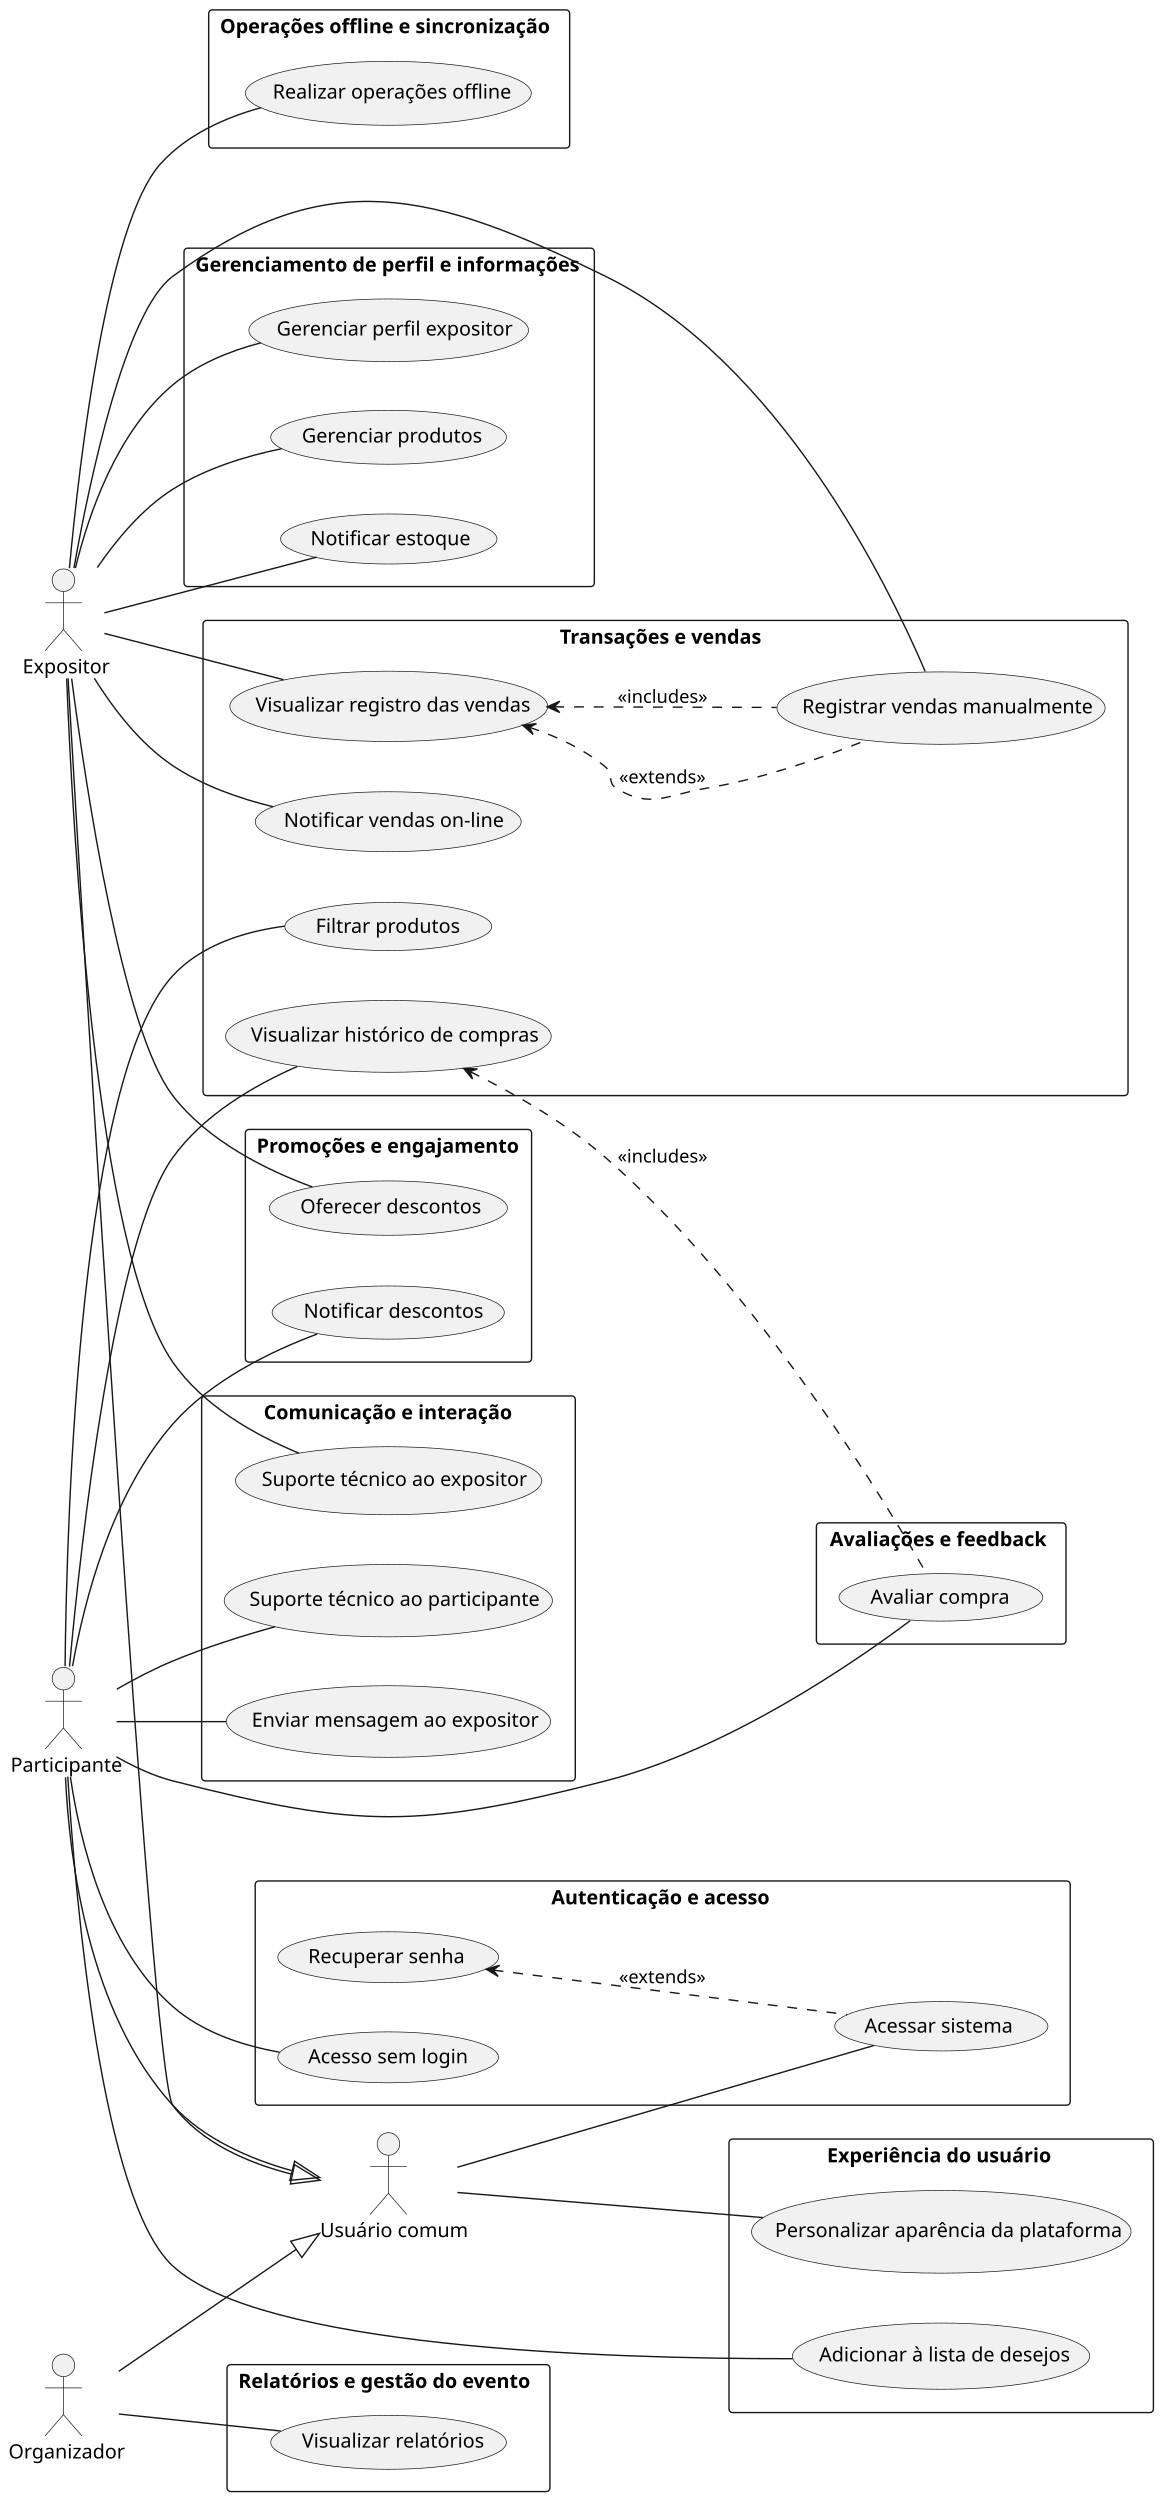
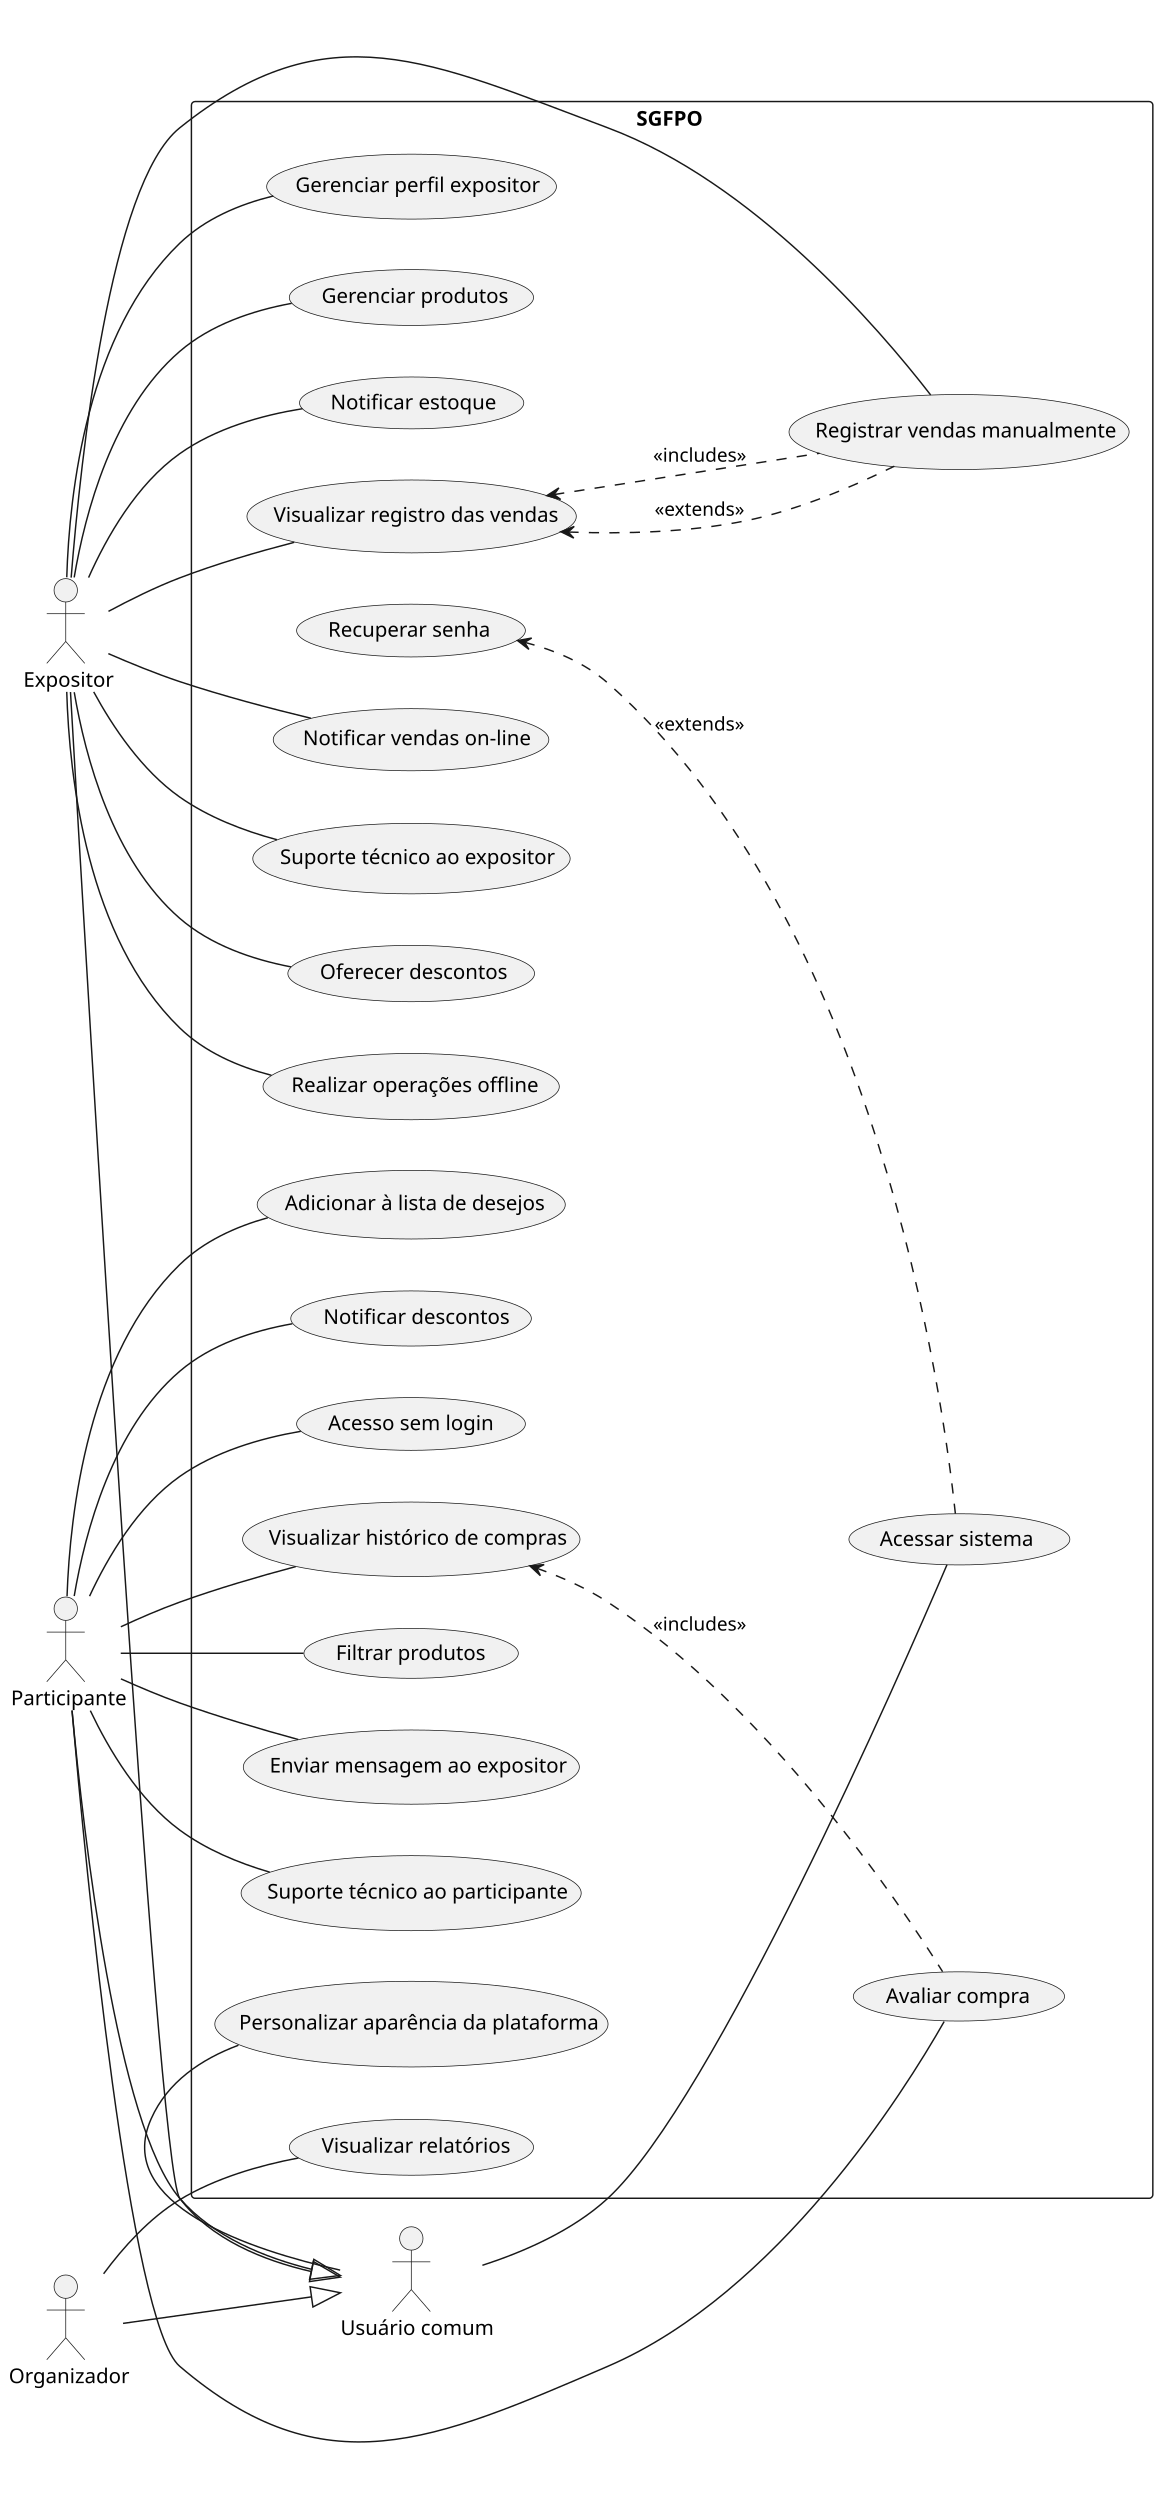
- <svg xmlns="http://www.w3.org/2000/svg" contentStyleType="text/css" height="1773px" preserveAspectRatio="none" style="width:824px;height:1773px;background:#FFFFFF;" version="1.1" viewBox="0 0 824 1773" width="824px" zoomAndPan="magnify">
+ <svg xmlns="http://www.w3.org/2000/svg" contentStyleType="text/css" height="1711px" preserveAspectRatio="none" style="width:795px;height:1711px;background:#FFFFFF;" version="1.1" viewBox="0 0 795 1711" width="795px" zoomAndPan="magnify">
  <defs />
  <g>
-     <g id="cluster_Autenticação e acesso">
-       <rect fill="none" height="159" rx="2.5" ry="2.5" style="stroke:#181818;stroke-width:1.0;" width="578" x="181" y="1334" />
-       <text fill="#000000" font-family="sans-serif" font-size="14" font-weight="bold" lengthAdjust="spacing" textLength="158" x="391" y="1350.533">Autenticação e acesso</text>
-     </g>
-     <g id="cluster_Gerenciamento de perfil e informações">
-       <rect fill="none" height="240" rx="2.5" ry="2.5" style="stroke:#181818;stroke-width:1.0;" width="291" x="130.5" y="176" />
-       <text fill="#000000" font-family="sans-serif" font-size="14" font-weight="bold" lengthAdjust="spacing" textLength="275" x="138.5" y="192.533">Gerenciamento de perfil e informações</text>
-     </g>
-     <g id="cluster_Transações e vendas">
-       <rect fill="none" height="337" rx="2.5" ry="2.5" style="stroke:#181818;stroke-width:1.0;" width="656" x="144" y="440" />
-       <text fill="#000000" font-family="sans-serif" font-size="14" font-weight="bold" lengthAdjust="spacing" textLength="150" x="397" y="456.533">Transações e vendas</text>
-     </g>
-     <g id="cluster_Comunicação e interação">
-       <rect fill="none" height="273" rx="2.5" ry="2.5" style="stroke:#181818;stroke-width:1.0;" width="265" x="143" y="990" />
-       <text fill="#000000" font-family="sans-serif" font-size="14" font-weight="bold" lengthAdjust="spacing" textLength="177" x="187" y="1006.533">Comunicação e interação</text>
-     </g>
-     <g id="cluster_Experiência do usuário">
-       <rect fill="none" height="194" rx="2.5" ry="2.5" style="stroke:#181818;stroke-width:1.0;" width="301" x="517" y="1517" />
-       <text fill="#000000" font-family="sans-serif" font-size="14" font-weight="bold" lengthAdjust="spacing" textLength="162" x="586.5" y="1533.533">Experiência do usuário</text>
-     </g>
-     <g id="cluster_Avaliações e feedback">
-       <rect fill="none" height="86" rx="2.5" ry="2.5" style="stroke:#181818;stroke-width:1.0;" width="177" x="579" y="1080" />
-       <text fill="#000000" font-family="sans-serif" font-size="14" font-weight="bold" lengthAdjust="spacing" textLength="158" x="588.5" y="1096.533">Avaliações e feedback</text>
-     </g>
-     <g id="cluster_Promoções e engajamento">
-       <rect fill="none" height="165" rx="2.5" ry="2.5" style="stroke:#181818;stroke-width:1.0;" width="203" x="174" y="801" />
-       <text fill="#000000" font-family="sans-serif" font-size="14" font-weight="bold" lengthAdjust="spacing" textLength="187" x="182" y="817.533">Promoções e engajamento</text>
-     </g>
-     <g id="cluster_Operações offline e sincronização">
-       <rect fill="none" height="98" rx="2.5" ry="2.5" style="stroke:#181818;stroke-width:1.0;" width="256" x="148" y="7" />
-       <text fill="#000000" font-family="sans-serif" font-size="14" font-weight="bold" lengthAdjust="spacing" textLength="240" x="156" y="23.533">Operações offline e sincronização</text>
-     </g>
-     <g id="cluster_Relatórios e gestão do evento">
-       <rect fill="none" height="90" rx="2.5" ry="2.5" style="stroke:#181818;stroke-width:1.0;" width="229" x="161" y="1677" />
-       <text fill="#000000" font-family="sans-serif" font-size="14" font-weight="bold" lengthAdjust="spacing" textLength="213" x="169" y="1693.533">Relatórios e gestão do evento</text>
+     <g id="cluster_SGFPO">
+       <rect fill="none" height="1435" rx="2.5" ry="2.5" style="stroke:#181818;stroke-width:1.0;" width="658" x="131" y="69.5" />
+       <text fill="#000000" font-family="sans-serif" font-size="14" font-weight="bold" lengthAdjust="spacing" textLength="49" x="435.5" y="86.033">SGFPO</text>
    </g>
    <g id="elem_Acessar sistema">
-       <ellipse cx="667.6" cy="1437.02" fill="#F1F1F1" rx="75.6" ry="17.52" style="stroke:#181818;stroke-width:0.5;" />
-       <text fill="#000000" font-family="sans-serif" font-size="14" lengthAdjust="spacing" textLength="103" x="613.1" y="1441.537">Acessar sistema</text>
+       <ellipse cx="656.6" cy="1053.52" fill="#F1F1F1" rx="75.6" ry="17.52" style="stroke:#181818;stroke-width:0.5;" />
+       <text fill="#000000" font-family="sans-serif" font-size="14" lengthAdjust="spacing" textLength="103" x="602.1" y="1058.037">Acessar sistema</text>
    </g>
    <g id="elem_Recuperar senha">
-       <ellipse cx="275.288" cy="1388.057" fill="#F1F1F1" rx="78.288" ry="18.058" style="stroke:#181818;stroke-width:0.5;" />
-       <text fill="#000000" font-family="sans-serif" font-size="14" lengthAdjust="spacing" textLength="110" x="218.515" y="1392.277">Recuperar senha</text>
+       <ellipse cx="281.288" cy="431.558" fill="#F1F1F1" rx="78.288" ry="18.058" style="stroke:#181818;stroke-width:0.5;" />
+       <text fill="#000000" font-family="sans-serif" font-size="14" lengthAdjust="spacing" textLength="110" x="224.515" y="435.777">Recuperar senha</text>
    </g>
    <g id="elem_Acesso sem login">
-       <ellipse cx="275.288" cy="1459.057" fill="#F1F1F1" rx="78.288" ry="18.058" style="stroke:#181818;stroke-width:0.5;" />
-       <text fill="#000000" font-family="sans-serif" font-size="14" lengthAdjust="spacing" textLength="110" x="218.515" y="1463.277">Acesso sem login</text>
+       <ellipse cx="281.288" cy="974.558" fill="#F1F1F1" rx="78.288" ry="18.058" style="stroke:#181818;stroke-width:0.5;" />
+       <text fill="#000000" font-family="sans-serif" font-size="14" lengthAdjust="spacing" textLength="110" x="224.515" y="978.777">Acesso sem login</text>
    </g>
    <g id="elem_Gerenciar perfil expositor">
-       <ellipse cx="275.668" cy="234.234" fill="#F1F1F1" rx="99.168" ry="22.234" style="stroke:#181818;stroke-width:0.5;" />
-       <text fill="#000000" font-family="sans-serif" font-size="14" lengthAdjust="spacing" textLength="159" x="196.168" y="237.962">Gerenciar perfil expositor</text>
+       <ellipse cx="281.668" cy="127.734" fill="#F1F1F1" rx="99.168" ry="22.234" style="stroke:#181818;stroke-width:0.5;" />
+       <text fill="#000000" font-family="sans-serif" font-size="14" lengthAdjust="spacing" textLength="159" x="202.168" y="131.462">Gerenciar perfil expositor</text>
    </g>
    <g id="elem_Gerenciar produtos">
-       <ellipse cx="275.587" cy="310.118" fill="#F1F1F1" rx="83.587" ry="19.117" style="stroke:#181818;stroke-width:0.5;" />
-       <text fill="#000000" font-family="sans-serif" font-size="14" lengthAdjust="spacing" textLength="123" x="214.087" y="313.846">Gerenciar produtos</text>
+       <ellipse cx="281.587" cy="203.618" fill="#F1F1F1" rx="83.587" ry="19.117" style="stroke:#181818;stroke-width:0.5;" />
+       <text fill="#000000" font-family="sans-serif" font-size="14" lengthAdjust="spacing" textLength="123" x="220.087" y="207.346">Gerenciar produtos</text>
    </g>
    <g id="elem_Notificar estoque">
-       <ellipse cx="275.736" cy="382.247" fill="#F1F1F1" rx="76.736" ry="17.747" style="stroke:#181818;stroke-width:0.5;" />
-       <text fill="#000000" font-family="sans-serif" font-size="14" lengthAdjust="spacing" textLength="106" x="220.201" y="386.656">Notificar estoque</text>
+       <ellipse cx="281.736" cy="275.747" fill="#F1F1F1" rx="76.736" ry="17.747" style="stroke:#181818;stroke-width:0.5;" />
+       <text fill="#000000" font-family="sans-serif" font-size="14" lengthAdjust="spacing" textLength="106" x="226.201" y="280.156">Notificar estoque</text>
    </g>
    <g id="elem_Visualizar registro das vendas">
-       <ellipse cx="275.719" cy="500.944" fill="#F1F1F1" rx="112.719" ry="24.944" style="stroke:#181818;stroke-width:0.5;" />
-       <text fill="#000000" font-family="sans-serif" font-size="14" lengthAdjust="spacing" textLength="189" x="181.219" y="504.672">Visualizar registro das vendas</text>
+       <ellipse cx="281.719" cy="353.444" fill="#F1F1F1" rx="112.719" ry="24.944" style="stroke:#181818;stroke-width:0.5;" />
+       <text fill="#000000" font-family="sans-serif" font-size="14" lengthAdjust="spacing" textLength="189" x="187.219" y="357.172">Visualizar registro das vendas</text>
    </g>
    <g id="elem_Registrar vendas manualmente">
-       <ellipse cx="667.394" cy="502.179" fill="#F1F1F1" rx="116.394" ry="25.679" style="stroke:#181818;stroke-width:0.5;" />
-       <text fill="#000000" font-family="sans-serif" font-size="14" lengthAdjust="spacing" textLength="197" x="568.894" y="505.907">Registrar vendas manualmente</text>
+       <ellipse cx="656.394" cy="295.679" fill="#F1F1F1" rx="116.394" ry="25.679" style="stroke:#181818;stroke-width:0.5;" />
+       <text fill="#000000" font-family="sans-serif" font-size="14" lengthAdjust="spacing" textLength="197" x="557.894" y="299.407">Registrar vendas manualmente</text>
    </g>
    <g id="elem_Notificar vendas on-line">
-       <ellipse cx="275.313" cy="582.763" fill="#F1F1F1" rx="94.313" ry="21.263" style="stroke:#181818;stroke-width:0.5;" />
-       <text fill="#000000" font-family="sans-serif" font-size="14" lengthAdjust="spacing" textLength="148" x="201.313" y="586.491">Notificar vendas on-line</text>
+       <ellipse cx="281.313" cy="506.263" fill="#F1F1F1" rx="94.313" ry="21.263" style="stroke:#181818;stroke-width:0.5;" />
+       <text fill="#000000" font-family="sans-serif" font-size="14" lengthAdjust="spacing" textLength="148" x="207.313" y="509.991">Notificar vendas on-line</text>
    </g>
    <g id="elem_Visualizar histórico de compras">
-       <ellipse cx="275.474" cy="734.995" fill="#F1F1F1" rx="115.474" ry="25.495" style="stroke:#181818;stroke-width:0.5;" />
-       <text fill="#000000" font-family="sans-serif" font-size="14" lengthAdjust="spacing" textLength="195" x="177.974" y="738.723">Visualizar histórico de compras</text>
+       <ellipse cx="281.474" cy="1053.495" fill="#F1F1F1" rx="115.474" ry="25.495" style="stroke:#181818;stroke-width:0.5;" />
+       <text fill="#000000" font-family="sans-serif" font-size="14" lengthAdjust="spacing" textLength="195" x="183.974" y="1057.223">Visualizar histórico de compras</text>
    </g>
    <g id="elem_Filtrar produtos">
-       <ellipse cx="275.376" cy="657.075" fill="#F1F1F1" rx="73.376" ry="17.075" style="stroke:#181818;stroke-width:0.5;" />
-       <text fill="#000000" font-family="sans-serif" font-size="14" lengthAdjust="spacing" textLength="97" x="223.876" y="661.592">Filtrar produtos</text>
+       <ellipse cx="281.376" cy="1131.575" fill="#F1F1F1" rx="73.376" ry="17.075" style="stroke:#181818;stroke-width:0.5;" />
+       <text fill="#000000" font-family="sans-serif" font-size="14" lengthAdjust="spacing" textLength="97" x="229.876" y="1136.092">Filtrar produtos</text>
    </g>
    <g id="elem_Enviar mensagem ao expositor">
-       <ellipse cx="275.514" cy="1220.903" fill="#F1F1F1" rx="115.014" ry="25.403" style="stroke:#181818;stroke-width:0.5;" />
-       <text fill="#000000" font-family="sans-serif" font-size="14" lengthAdjust="spacing" textLength="194" x="178.514" y="1224.631">Enviar mensagem ao expositor</text>
+       <ellipse cx="281.514" cy="1209.403" fill="#F1F1F1" rx="115.014" ry="25.403" style="stroke:#181818;stroke-width:0.5;" />
+       <text fill="#000000" font-family="sans-serif" font-size="14" lengthAdjust="spacing" textLength="194" x="184.514" y="1213.131">Enviar mensagem ao expositor</text>
    </g>
    <g id="elem_Suporte técnico ao participante">
-       <ellipse cx="275.394" cy="1135.179" fill="#F1F1F1" rx="116.394" ry="25.679" style="stroke:#181818;stroke-width:0.5;" />
-       <text fill="#000000" font-family="sans-serif" font-size="14" lengthAdjust="spacing" textLength="197" x="176.894" y="1138.907">Suporte técnico ao participante</text>
+       <ellipse cx="281.394" cy="1295.679" fill="#F1F1F1" rx="116.394" ry="25.679" style="stroke:#181818;stroke-width:0.5;" />
+       <text fill="#000000" font-family="sans-serif" font-size="14" lengthAdjust="spacing" textLength="197" x="182.894" y="1299.407">Suporte técnico ao participante</text>
    </g>
    <g id="elem_Suporte técnico ao expositor">
-       <ellipse cx="275.613" cy="1050.123" fill="#F1F1F1" rx="108.613" ry="24.123" style="stroke:#181818;stroke-width:0.5;" />
-       <text fill="#000000" font-family="sans-serif" font-size="14" lengthAdjust="spacing" textLength="180" x="185.613" y="1053.851">Suporte técnico ao expositor</text>
+       <ellipse cx="281.613" cy="587.623" fill="#F1F1F1" rx="108.613" ry="24.123" style="stroke:#181818;stroke-width:0.5;" />
+       <text fill="#000000" font-family="sans-serif" font-size="14" lengthAdjust="spacing" textLength="180" x="191.613" y="591.351">Suporte técnico ao expositor</text>
    </g>
    <g id="elem_Adicionar à lista de desejos">
-       <ellipse cx="667.442" cy="1670.988" fill="#F1F1F1" rx="105.442" ry="23.488" style="stroke:#181818;stroke-width:0.5;" />
-       <text fill="#000000" font-family="sans-serif" font-size="14" lengthAdjust="spacing" textLength="173" x="580.942" y="1674.717">Adicionar à lista de desejos</text>
+       <ellipse cx="281.442" cy="824.488" fill="#F1F1F1" rx="105.442" ry="23.488" style="stroke:#181818;stroke-width:0.5;" />
+       <text fill="#000000" font-family="sans-serif" font-size="14" lengthAdjust="spacing" textLength="173" x="194.942" y="828.217">Adicionar à lista de desejos</text>
    </g>
    <g id="elem_Personalizar aparência da plataforma">
-       <ellipse cx="667.583" cy="1582.817" fill="#F1F1F1" rx="134.583" ry="29.317" style="stroke:#181818;stroke-width:0.5;" />
-       <text fill="#000000" font-family="sans-serif" font-size="14" lengthAdjust="spacing" textLength="236" x="549.583" y="1586.545">Personalizar aparência da plataforma</text>
+       <ellipse cx="281.583" cy="1385.317" fill="#F1F1F1" rx="134.583" ry="29.317" style="stroke:#181818;stroke-width:0.5;" />
+       <text fill="#000000" font-family="sans-serif" font-size="14" lengthAdjust="spacing" textLength="236" x="163.583" y="1389.045">Personalizar aparência da plataforma</text>
    </g>
    <g id="elem_Avaliar compra">
-       <ellipse cx="667.286" cy="1132.857" fill="#F1F1F1" rx="72.286" ry="16.857" style="stroke:#181818;stroke-width:0.5;" />
-       <text fill="#000000" font-family="sans-serif" font-size="14" lengthAdjust="spacing" textLength="94" x="617.286" y="1137.374">Avaliar compra</text>
+       <ellipse cx="656.286" cy="1366.357" fill="#F1F1F1" rx="72.286" ry="16.857" style="stroke:#181818;stroke-width:0.5;" />
+       <text fill="#000000" font-family="sans-serif" font-size="14" lengthAdjust="spacing" textLength="94" x="606.286" y="1370.874">Avaliar compra</text>
    </g>
    <g id="elem_Oferecer descontos">
-       <ellipse cx="275.427" cy="856.785" fill="#F1F1F1" rx="84.427" ry="19.285" style="stroke:#181818;stroke-width:0.5;" />
-       <text fill="#000000" font-family="sans-serif" font-size="14" lengthAdjust="spacing" textLength="125" x="212.927" y="860.514">Oferecer descontos</text>
+       <ellipse cx="281.427" cy="666.285" fill="#F1F1F1" rx="84.427" ry="19.285" style="stroke:#181818;stroke-width:0.5;" />
+       <text fill="#000000" font-family="sans-serif" font-size="14" lengthAdjust="spacing" textLength="125" x="218.927" y="670.014">Oferecer descontos</text>
    </g>
    <g id="elem_Notificar descontos">
-       <ellipse cx="275.335" cy="930.867" fill="#F1F1F1" rx="82.335" ry="18.867" style="stroke:#181818;stroke-width:0.5;" />
-       <text fill="#000000" font-family="sans-serif" font-size="14" lengthAdjust="spacing" textLength="120" x="215.335" y="934.596">Notificar descontos</text>
+       <ellipse cx="281.335" cy="902.367" fill="#F1F1F1" rx="82.335" ry="18.867" style="stroke:#181818;stroke-width:0.5;" />
+       <text fill="#000000" font-family="sans-serif" font-size="14" lengthAdjust="spacing" textLength="120" x="221.335" y="906.096">Notificar descontos</text>
    </g>
    <g id="elem_Realizar operações offline">
-       <ellipse cx="275.397" cy="66.18" fill="#F1F1F1" rx="101.397" ry="22.68" style="stroke:#181818;stroke-width:0.5;" />
-       <text fill="#000000" font-family="sans-serif" font-size="14" lengthAdjust="spacing" textLength="164" x="193.398" y="69.908">Realizar operações offline</text>
+       <ellipse cx="281.397" cy="743.679" fill="#F1F1F1" rx="101.397" ry="22.68" style="stroke:#181818;stroke-width:0.5;" />
+       <text fill="#000000" font-family="sans-serif" font-size="14" lengthAdjust="spacing" textLength="164" x="199.398" y="747.408">Realizar operações offline</text>
    </g>
    <g id="elem_Visualizar relatórios">
-       <ellipse cx="275.587" cy="1732.118" fill="#F1F1F1" rx="83.587" ry="19.117" style="stroke:#181818;stroke-width:0.5;" />
-       <text fill="#000000" font-family="sans-serif" font-size="14" lengthAdjust="spacing" textLength="123" x="214.087" y="1735.846">Visualizar relatórios</text>
+       <ellipse cx="281.587" cy="1469.618" fill="#F1F1F1" rx="83.587" ry="19.117" style="stroke:#181818;stroke-width:0.5;" />
+       <text fill="#000000" font-family="sans-serif" font-size="14" lengthAdjust="spacing" textLength="123" x="220.087" y="1473.346">Visualizar relatórios</text>
    </g>
    <g id="elem_Usuario">
-       <ellipse cx="275.5" cy="1520.5" fill="#F1F1F1" rx="8" ry="8" style="stroke:#181818;stroke-width:0.5;" />
-       <path d="M275.5,1528.5 L275.5,1555.5 M262.5,1536.5 L288.5,1536.5 M275.5,1555.5 L262.5,1570.5 M275.5,1555.5 L288.5,1570.5 " fill="none" style="stroke:#181818;stroke-width:0.5;" />
-       <text fill="#000000" font-family="sans-serif" font-size="14" lengthAdjust="spacing" textLength="97" x="227" y="1586.533">Usuário comum</text>
+       <ellipse cx="281.5" cy="1532" fill="#F1F1F1" rx="8" ry="8" style="stroke:#181818;stroke-width:0.5;" />
+       <path d="M281.5,1540 L281.5,1567 M268.5,1548 L294.5,1548 M281.5,1567 L268.5,1582 M281.5,1567 L294.5,1582 " fill="none" style="stroke:#181818;stroke-width:0.5;" />
+       <text fill="#000000" font-family="sans-serif" font-size="14" lengthAdjust="spacing" textLength="97" x="233" y="1598.033">Usuário comum</text>
    </g>
    <g id="elem_Expositor">
-       <ellipse cx="45" cy="411.5" fill="#F1F1F1" rx="8" ry="8" style="stroke:#181818;stroke-width:0.5;" />
-       <path d="M45,419.5 L45,446.5 M32,427.5 L58,427.5 M45,446.5 L32,461.5 M45,446.5 L58,461.5 " fill="none" style="stroke:#181818;stroke-width:0.5;" />
-       <text fill="#000000" font-family="sans-serif" font-size="14" lengthAdjust="spacing" textLength="58" x="16" y="477.533">Expositor</text>
+       <ellipse cx="45" cy="404" fill="#F1F1F1" rx="8" ry="8" style="stroke:#181818;stroke-width:0.5;" />
+       <path d="M45,412 L45,439 M32,420 L58,420 M45,439 L32,454 M45,439 L58,454 " fill="none" style="stroke:#181818;stroke-width:0.5;" />
+       <text fill="#000000" font-family="sans-serif" font-size="14" lengthAdjust="spacing" textLength="58" x="16" y="470.033">Expositor</text>
    </g>
    <g id="elem_Participante">
-       <ellipse cx="45" cy="1190.5" fill="#F1F1F1" rx="8" ry="8" style="stroke:#181818;stroke-width:0.5;" />
-       <path d="M45,1198.5 L45,1225.5 M32,1206.5 L58,1206.5 M45,1225.5 L32,1240.5 M45,1225.5 L58,1240.5 " fill="none" style="stroke:#181818;stroke-width:0.5;" />
-       <text fill="#000000" font-family="sans-serif" font-size="14" lengthAdjust="spacing" textLength="75" x="7.5" y="1256.533">Participante</text>
+       <ellipse cx="45" cy="1101" fill="#F1F1F1" rx="8" ry="8" style="stroke:#181818;stroke-width:0.5;" />
+       <path d="M45,1109 L45,1136 M32,1117 L58,1117 M45,1136 L32,1151 M45,1136 L58,1151 " fill="none" style="stroke:#181818;stroke-width:0.5;" />
+       <text fill="#000000" font-family="sans-serif" font-size="14" lengthAdjust="spacing" textLength="75" x="7.5" y="1167.033">Participante</text>
    </g>
    <g id="elem_Organizador">
-       <ellipse cx="45" cy="1677.5" fill="#F1F1F1" rx="8" ry="8" style="stroke:#181818;stroke-width:0.5;" />
-       <path d="M45,1685.5 L45,1712.5 M32,1693.5 L58,1693.5 M45,1712.5 L32,1727.5 M45,1712.5 L58,1727.5 " fill="none" style="stroke:#181818;stroke-width:0.5;" />
-       <text fill="#000000" font-family="sans-serif" font-size="14" lengthAdjust="spacing" textLength="78" x="6" y="1743.533">Organizador</text>
+       <ellipse cx="45" cy="1565" fill="#F1F1F1" rx="8" ry="8" style="stroke:#181818;stroke-width:0.5;" />
+       <path d="M45,1573 L45,1600 M32,1581 L58,1581 M45,1600 L32,1615 M45,1600 L58,1615 " fill="none" style="stroke:#181818;stroke-width:0.5;" />
+       <text fill="#000000" font-family="sans-serif" font-size="14" lengthAdjust="spacing" textLength="78" x="6" y="1631.033">Organizador</text>
    </g>
    <g id="link_Expositor_Usuario">
-       <path d="M48.27,481.06 C59.26,669.03 107.08,1472.26 122.5,1493 C142.48,1519.86 176.55,1534.29 207.37,1542.03 " fill="none" id="Expositor-to-Usuario" style="stroke:#181818;stroke-width:1.0;" />
-       <polygon fill="none" points="208.88,1535.19,226.98,1546.21,205.95,1548.88,208.88,1535.19" style="stroke:#181818;stroke-width:1.0;" />
+       <path d="M48.24,473.63 C59.18,663.84 107.17,1483.45 123,1504.5 C144.15,1532.61 180.39,1547.11 212.78,1554.58 " fill="none" id="Expositor-to-Usuario" style="stroke:#181818;stroke-width:1.0;" />
+       <polygon fill="none" points="214.49,1547.78,232.79,1558.46,211.82,1561.52,214.49,1547.78" style="stroke:#181818;stroke-width:1.0;" />
    </g>
    <g id="link_Participante_Usuario">
-       <path d="M46.43,1260.48 C49.17,1318.62 62.62,1427.45 122.5,1493 C144.4,1516.98 177.29,1531.11 206.87,1539.42 " fill="none" id="Participante-to-Usuario" style="stroke:#181818;stroke-width:1.0;" />
-       <polygon fill="none" points="208.91,1532.71,226.66,1544.28,205.56,1546.3,208.91,1532.71" style="stroke:#181818;stroke-width:1.0;" />
+       <path d="M49.31,1170.68 C57.24,1255.91 79.97,1454.51 123,1504.5 C145.72,1530.89 181.55,1545.28 213.3,1553.12 " fill="none" id="Participante-to-Usuario" style="stroke:#181818;stroke-width:1.0;" />
+       <polygon fill="none" points="214.79,1546.28,232.89,1557.3,211.87,1559.97,214.79,1546.28" style="stroke:#181818;stroke-width:1.0;" />
    </g>
    <g id="link_Organizador_Usuario">
-       <path d="M84.25,1681.72 C118.49,1658.2 169.39,1623.22 209.93,1595.36 " fill="none" id="Organizador-to-Usuario" style="stroke:#181818;stroke-width:1.0;" />
-       <polygon fill="none" points="206.15,1589.47,226.59,1583.92,214.07,1601.01,206.15,1589.47" style="stroke:#181818;stroke-width:1.0;" />
+       <path d="M84.2,1590.12 C119.03,1585.22 171.28,1577.87 213.12,1571.98 " fill="none" id="Organizador-to-Usuario" style="stroke:#181818;stroke-width:1.0;" />
+       <polygon fill="none" points="212.22,1565.04,233,1569.18,214.17,1578.9,212.22,1565.04" style="stroke:#181818;stroke-width:1.0;" />
    </g>
    <g id="link_Usuario_Acessar sistema">
-       <path d="M324.32,1537.02 C399.68,1514.99 545.16,1472.47 619.81,1450.65 " fill="none" id="Usuario-Acessar sistema" style="stroke:#181818;stroke-width:1.0;" />
+       <path d="M330.16,1550.38 C357.83,1541.41 391.88,1526.8 416,1504.5 C488.5,1437.46 616.16,1145.63 648.1,1070.95 " fill="none" id="Usuario-Acessar sistema" style="stroke:#181818;stroke-width:1.0;" />
    </g>
    <g id="link_Recuperar senha_Acessar sistema">
-       <path d="M350.01,1397.24 C422.23,1406.31 531.4,1420.03 600.8,1428.75 " fill="none" id="Recuperar senha-backto-Acessar sistema" style="stroke:#181818;stroke-width:1.0;stroke-dasharray:7.0,7.0;" />
-       <polygon fill="#181818" points="344.88,1396.59,353.305,1401.69,349.84,1397.219,354.312,1393.754,344.88,1396.59" style="stroke:#181818;stroke-width:1.0;" />
-       <text fill="#000000" font-family="sans-serif" font-size="13" lengthAdjust="spacing" textLength="60" x="439" y="1406.495">«extends»</text>
+       <path d="M359.09,439.61 C379.46,444.9 400.17,453.52 416,467.5 C600.58,630.4 645.51,956.88 653.86,1035.95 " fill="none" id="Recuperar senha-backto-Acessar sistema" style="stroke:#181818;stroke-width:1.0;stroke-dasharray:7.0,7.0;" />
+       <polygon fill="#181818" points="354.2,438.4,361.978,444.442,359.054,439.599,363.897,436.675,354.2,438.4" style="stroke:#181818;stroke-width:1.0;" />
+       <text fill="#000000" font-family="sans-serif" font-size="13" lengthAdjust="spacing" textLength="60" x="448" y="499.995">«extends»</text>
    </g>
    <g id="link_Participante_Acesso sem login">
-       <path d="M49.94,1260.24 C56.69,1306.1 74.74,1381.06 122.5,1423 C143.28,1441.25 171.64,1450.68 198.23,1455.41 " fill="none" id="Participante-Acesso sem login" style="stroke:#181818;stroke-width:1.0;" />
+       <path d="M61.29,1092.43 C73.87,1065.38 94.31,1030.73 123,1010.5 C147.07,993.52 177.89,984.41 205.87,979.57 " fill="none" id="Participante-Acesso sem login" style="stroke:#181818;stroke-width:1.0;" />
    </g>
    <g id="link_Expositor_Gerenciar perfil expositor">
-       <path d="M53.47,402.87 C62.89,364.23 82.91,306.24 122.5,273 C140.13,258.2 162.68,248.92 184.99,243.13 " fill="none" id="Expositor-Gerenciar perfil expositor" style="stroke:#181818;stroke-width:1.0;" />
+       <path d="M45.69,395.1 C47.47,336.69 59.73,227.46 123,166.5 C140.34,149.78 163.67,139.88 187.05,134.11 " fill="none" id="Expositor-Gerenciar perfil expositor" style="stroke:#181818;stroke-width:1.0;" />
    </g>
    <g id="link_Expositor_Gerenciar produtos">
-       <path d="M69.01,402.55 C82.3,383.07 100.69,360.85 122.5,347 C145.54,332.37 173.92,323.52 199.89,318.17 " fill="none" id="Expositor-Gerenciar produtos" style="stroke:#181818;stroke-width:1.0;" />
+       <path d="M50.77,395.19 C58.26,350.96 77.04,280.14 123,240.5 C144.16,222.24 172.67,212.58 199.61,207.6 " fill="none" id="Expositor-Gerenciar produtos" style="stroke:#181818;stroke-width:1.0;" />
    </g>
    <g id="link_Expositor_Notificar estoque">
-       <path d="M74.02,434.64 C111.44,424.82 178.36,407.24 224.53,395.12 " fill="none" id="Expositor-Notificar estoque" style="stroke:#181818;stroke-width:1.0;" />
+       <path d="M60.62,395.3 C73.02,367.44 93.55,331.39 123,310.5 C147.33,293.24 178.68,284.28 206.99,279.71 " fill="none" id="Expositor-Notificar estoque" style="stroke:#181818;stroke-width:1.0;" />
    </g>
    <g id="link_Expositor_Visualizar registro das vendas">
-       <path d="M74.02,449.23 C105.48,457.36 157.8,470.87 201.1,482.05 " fill="none" id="Expositor-Visualizar registro das vendas" style="stroke:#181818;stroke-width:1.0;" />
+       <path d="M74.24,418.41 C88.53,410.73 106.34,401.86 123,395.5 C147.98,385.96 175.98,377.74 201.37,371.16 " fill="none" id="Expositor-Visualizar registro das vendas" style="stroke:#181818;stroke-width:1.0;" />
    </g>
    <g id="link_Visualizar registro das vendas_Registrar vendas manualmente">
-       <path d="M375.61,515.88 C394.95,522.2 414.01,531.2 429.5,544 C435.25,548.75 430.66,555.08 437,559 C461.2,573.95 472.95,563.7 501,559 C540.26,552.43 582.68,537.66 614.74,524.8 " fill="none" id="Visualizar registro das vendas-backto-Registrar vendas manualmente" style="stroke:#181818;stroke-width:1.0;stroke-dasharray:7.0,7.0;" />
-       <polygon fill="#181818" points="370.68,514.33,378.066,520.845,375.45,515.83,380.465,513.213,370.68,514.33" style="stroke:#181818;stroke-width:1.0;" />
-       <text fill="#000000" font-family="sans-serif" font-size="13" lengthAdjust="spacing" textLength="60" x="439" y="555.495">«extends»</text>
+       <path d="M389.01,364.13 C427.46,365.55 470.99,364.34 510,356.5 C545.85,349.28 583.88,333.01 612.06,319.08 " fill="none" id="Visualizar registro das vendas-backto-Registrar vendas manualmente" style="stroke:#181818;stroke-width:1.0;stroke-dasharray:7.0,7.0;" />
+       <polygon fill="#181818" points="383.86,363.92,392.693,368.276,388.856,364.12,393.013,360.283,383.86,363.92" style="stroke:#181818;stroke-width:1.0;" />
+       <text fill="#000000" font-family="sans-serif" font-size="13" lengthAdjust="spacing" textLength="60" x="448" y="352.995">«extends»</text>
    </g>
    <g id="link_Visualizar registro das vendas_Registrar vendas manualmente">
-       <path d="M393.11,501.3 C442.99,501.43 501.07,501.58 550.85,501.7 " fill="none" id="Visualizar registro das vendas-backto-Registrar vendas manualmente-1" style="stroke:#181818;stroke-width:1.0;stroke-dasharray:7.0,7.0;" />
-       <polygon fill="#181818" points="388,501.29,396.988,505.316,393,501.304,397.011,497.316,388,501.29" style="stroke:#181818;stroke-width:1.0;" />
-       <text fill="#000000" font-family="sans-serif" font-size="13" lengthAdjust="spacing" textLength="62" x="438" y="498.495">«includes»</text>
+       <path d="M379.25,338.45 C435.2,329.75 505.3,318.85 560.88,310.21 " fill="none" id="Visualizar registro das vendas-backto-Registrar vendas manualmente-1" style="stroke:#181818;stroke-width:1.0;stroke-dasharray:7.0,7.0;" />
+       <polygon fill="#181818" points="374.22,339.23,383.722,341.821,379.162,338.473,382.511,333.913,374.22,339.23" style="stroke:#181818;stroke-width:1.0;" />
+       <text fill="#000000" font-family="sans-serif" font-size="13" lengthAdjust="spacing" textLength="62" x="447" y="315.995">«includes»</text>
    </g>
    <g id="link_Expositor_Registrar vendas manualmente">
-       <path d="M52.43,402.92 C63.66,339.99 88.91,220.73 122.5,196 C232.38,115.1 306.99,135.93 429.5,196 C552.28,256.2 629.62,414.05 656.18,476.27 " fill="none" id="Expositor-Registrar vendas manualmente" style="stroke:#181818;stroke-width:1.0;" />
+       <path d="M48.7,395.33 C55.3,312.87 75.29,125.78 123,87.5 C224.57,6 294.01,41.92 416,87.5 C515.31,124.6 600.69,223.51 636.93,270.3 " fill="none" id="Expositor-Registrar vendas manualmente" style="stroke:#181818;stroke-width:1.0;" />
    </g>
    <g id="link_Expositor_Notificar vendas on-line">
-       <path d="M66.86,481 C80.13,502.28 99.19,527.4 122.5,543 C143.59,557.12 169.41,566.26 193.75,572.17 " fill="none" id="Expositor-Notificar vendas on-line" style="stroke:#181818;stroke-width:1.0;" />
+       <path d="M74.15,447.35 C88.57,453.64 106.52,461.01 123,466.5 C152.04,476.16 184.76,484.82 212.82,491.59 " fill="none" id="Expositor-Notificar vendas on-line" style="stroke:#181818;stroke-width:1.0;" />
    </g>
    <g id="link_Participante_Visualizar histórico de compras">
-       <path d="M49.31,1181.87 C57.48,1092.93 81.02,878.8 122.5,821 C144.07,790.95 179.6,770.01 210.89,756.32 " fill="none" id="Participante-Visualizar histórico de compras" style="stroke:#181818;stroke-width:1.0;" />
+       <path d="M82.71,1113.36 C95.3,1107.53 109.6,1101.33 123,1096.5 C148.46,1087.3 176.84,1078.98 202.42,1072.17 " fill="none" id="Participante-Visualizar histórico de compras" style="stroke:#181818;stroke-width:1.0;" />
    </g>
    <g id="link_Participante_Filtrar produtos">
-       <path d="M46.14,1181.66 C47.37,1071.52 56.75,763.43 122.5,692 C142.58,670.18 173.29,660.63 201.87,656.83 " fill="none" id="Participante-Filtrar produtos" style="stroke:#181818;stroke-width:1.0;" />
+       <path d="M82.64,1131.5 C116,1131.5 166.24,1131.5 207.75,1131.5 " fill="none" id="Participante-Filtrar produtos" style="stroke:#181818;stroke-width:1.0;" />
    </g>
    <g id="link_Participante_Enviar mensagem ao expositor">
-       <path d="M82.71,1221 C104.03,1221 132.17,1221 160.31,1221 " fill="none" id="Participante-Enviar mensagem ao expositor" style="stroke:#181818;stroke-width:1.0;" />
+       <path d="M82.77,1149.02 C95.37,1154.67 109.66,1160.71 123,1165.5 C149.06,1174.83 178.11,1183.44 204.1,1190.52 " fill="none" id="Participante-Enviar mensagem ao expositor" style="stroke:#181818;stroke-width:1.0;" />
    </g>
    <g id="link_Participante_Suporte técnico ao participante">
-       <path d="M82.86,1197.96 C95.15,1190.91 109.13,1183.55 122.5,1178 C145.55,1168.42 171.41,1160.22 195.19,1153.63 " fill="none" id="Participante-Suporte técnico ao participante" style="stroke:#181818;stroke-width:1.0;" />
+       <path d="M61.82,1170.77 C74.54,1197.56 94.94,1231.81 123,1252.5 C141.02,1265.78 162.92,1274.96 184.59,1281.31 " fill="none" id="Participante-Suporte técnico ao participante" style="stroke:#181818;stroke-width:1.0;" />
    </g>
    <g id="link_Expositor_Suporte técnico ao expositor">
-       <path d="M47.29,481.29 C51.51,589.17 67.95,887.19 122.5,966 C143.78,996.74 180.1,1017.41 211.91,1030.55 " fill="none" id="Expositor-Suporte técnico ao expositor" style="stroke:#181818;stroke-width:1.0;" />
+       <path d="M64.13,473.52 C77.24,497.64 97.19,527.36 123,545.5 C142.57,559.24 166.38,568.49 189.5,574.71 " fill="none" id="Expositor-Suporte técnico ao expositor" style="stroke:#181818;stroke-width:1.0;" />
    </g>
    <g id="link_Participante_Adicionar à lista de desejos">
-       <path d="M48.07,1260.01 C53.63,1348.49 72.02,1560.34 122.5,1607 C184.52,1664.33 422.37,1672.91 562.19,1672.8 " fill="none" id="Participante-Adicionar à lista de desejos" style="stroke:#181818;stroke-width:1.0;" />
+       <path d="M45.88,1092.49 C47.9,1034.62 60.47,926.35 123,865.5 C139.4,849.53 161.19,839.57 183.32,833.4 " fill="none" id="Participante-Adicionar à lista de desejos" style="stroke:#181818;stroke-width:1.0;" />
    </g>
    <g id="link_Usuario_Personalizar aparência da plataforma">
-       <path d="M324.32,1554.92 C378.02,1559.33 467.32,1566.66 541.22,1572.72 " fill="none" id="Usuario-Personalizar aparência da plataforma" style="stroke:#181818;stroke-width:1.0;" />
+       <path d="M232.8,1553.68 C171.51,1539.98 77.24,1508.84 103.5,1450 C114.68,1424.93 137.51,1409.36 163.19,1399.75 " fill="none" id="Usuario-Personalizar aparência da plataforma" style="stroke:#181818;stroke-width:1.0;" />
    </g>
    <g id="link_Participante_Avaliar compra">
-       <path d="M82.56,1245.92 C94.73,1252.86 108.7,1259.46 122.5,1263 C254.67,1296.9 297.33,1296.87 429.5,1263 C516.56,1240.69 605.99,1179.01 645.53,1149.35 " fill="none" id="Participante-Avaliar compra" style="stroke:#181818;stroke-width:1.0;" />
+       <path d="M49.28,1170.66 C58.95,1281.34 88.81,1590.28 123,1619.5 C222,1704.1 296.38,1670.97 416,1619.5 C532.39,1569.41 618.68,1431.86 646.19,1383.55 " fill="none" id="Participante-Avaliar compra" style="stroke:#181818;stroke-width:1.0;" />
    </g>
    <g id="link_Visualizar histórico de compras_Avaliar compra">
-       <path d="M333.61,760.09 C364.02,775.11 400.93,796.11 429.5,821 C537.47,915.05 628.12,1065.38 656.93,1115.85 " fill="none" id="Visualizar histórico de compras-backto-Avaliar compra" style="stroke:#181818;stroke-width:1.0;stroke-dasharray:7.0,7.0;" />
-       <polygon fill="#181818" points="328.78,757.74,335.118,765.278,333.275,759.93,338.623,758.086,328.78,757.74" style="stroke:#181818;stroke-width:1.0;" />
-       <text fill="#000000" font-family="sans-serif" font-size="13" lengthAdjust="spacing" textLength="62" x="438" y="824.495">«includes»</text>
+       <path d="M367.36,1073.3 C384.24,1079.27 401.28,1086.88 416,1096.5 C525.39,1167.92 615.46,1302.1 645.12,1349.43 " fill="none" id="Visualizar histórico de compras-backto-Avaliar compra" style="stroke:#181818;stroke-width:1.0;stroke-dasharray:7.0,7.0;" />
+       <polygon fill="#181818" points="362.61,1071.66,369.817,1078.373,367.337,1073.288,372.422,1070.809,362.61,1071.66" style="stroke:#181818;stroke-width:1.0;" />
+       <text fill="#000000" font-family="sans-serif" font-size="13" lengthAdjust="spacing" textLength="62" x="447" y="1115.995">«includes»</text>
    </g>
    <g id="link_Expositor_Oferecer descontos">
-       <path d="M50.8,481.24 C61.02,559.34 86.91,730.71 122.5,777 C147.13,809.03 188.27,829.57 221.54,841.8 " fill="none" id="Expositor-Oferecer descontos" style="stroke:#181818;stroke-width:1.0;" />
+       <path d="M50.81,473.76 C58.34,517.93 77.16,588.71 123,628.5 C144.03,646.75 172.35,656.57 199.17,661.75 " fill="none" id="Expositor-Oferecer descontos" style="stroke:#181818;stroke-width:1.0;" />
    </g>
    <g id="link_Participante_Notificar descontos">
-       <path d="M51.46,1181.61 C59.66,1135.61 79.1,1059.52 122.5,1010 C149.65,979.02 191.91,958.44 224.99,946.07 " fill="none" id="Participante-Notificar descontos" style="stroke:#181818;stroke-width:1.0;" />
+       <path d="M50.79,1092.33 C58.3,1048.29 77.09,977.79 123,938.5 C144.31,920.26 173,910.77 200.06,905.99 " fill="none" id="Participante-Notificar descontos" style="stroke:#181818;stroke-width:1.0;" />
    </g>
    <g id="link_Expositor_Realizar operações offline">
-       <path d="M49.23,402.99 C56.39,325.9 76.01,157.84 114,116 C132.44,95.69 158.98,83.55 185.18,76.33 " fill="none" id="Expositor-Realizar operações offline" style="stroke:#181818;stroke-width:1.0;" />
+       <path d="M45.68,473.5 C47.4,531.94 59.55,641.93 123,703.5 C140.01,720 162.81,729.98 185.78,735.94 " fill="none" id="Expositor-Realizar operações offline" style="stroke:#181818;stroke-width:1.0;" />
    </g>
    <g id="link_Organizador_Visualizar relatórios">
-       <path d="M84.25,1712.02 C115.5,1715.3 160.64,1720.04 199.11,1724.08 " fill="none" id="Organizador-Visualizar relatórios" style="stroke:#181818;stroke-width:1.0;" />
+       <path d="M70.9,1556.18 C84.26,1538.15 102.24,1518.05 123,1505.5 C147.36,1490.76 177.16,1482.05 204.26,1476.91 " fill="none" id="Organizador-Visualizar relatórios" style="stroke:#181818;stroke-width:1.0;" />
    </g>
  </g>
</svg>
